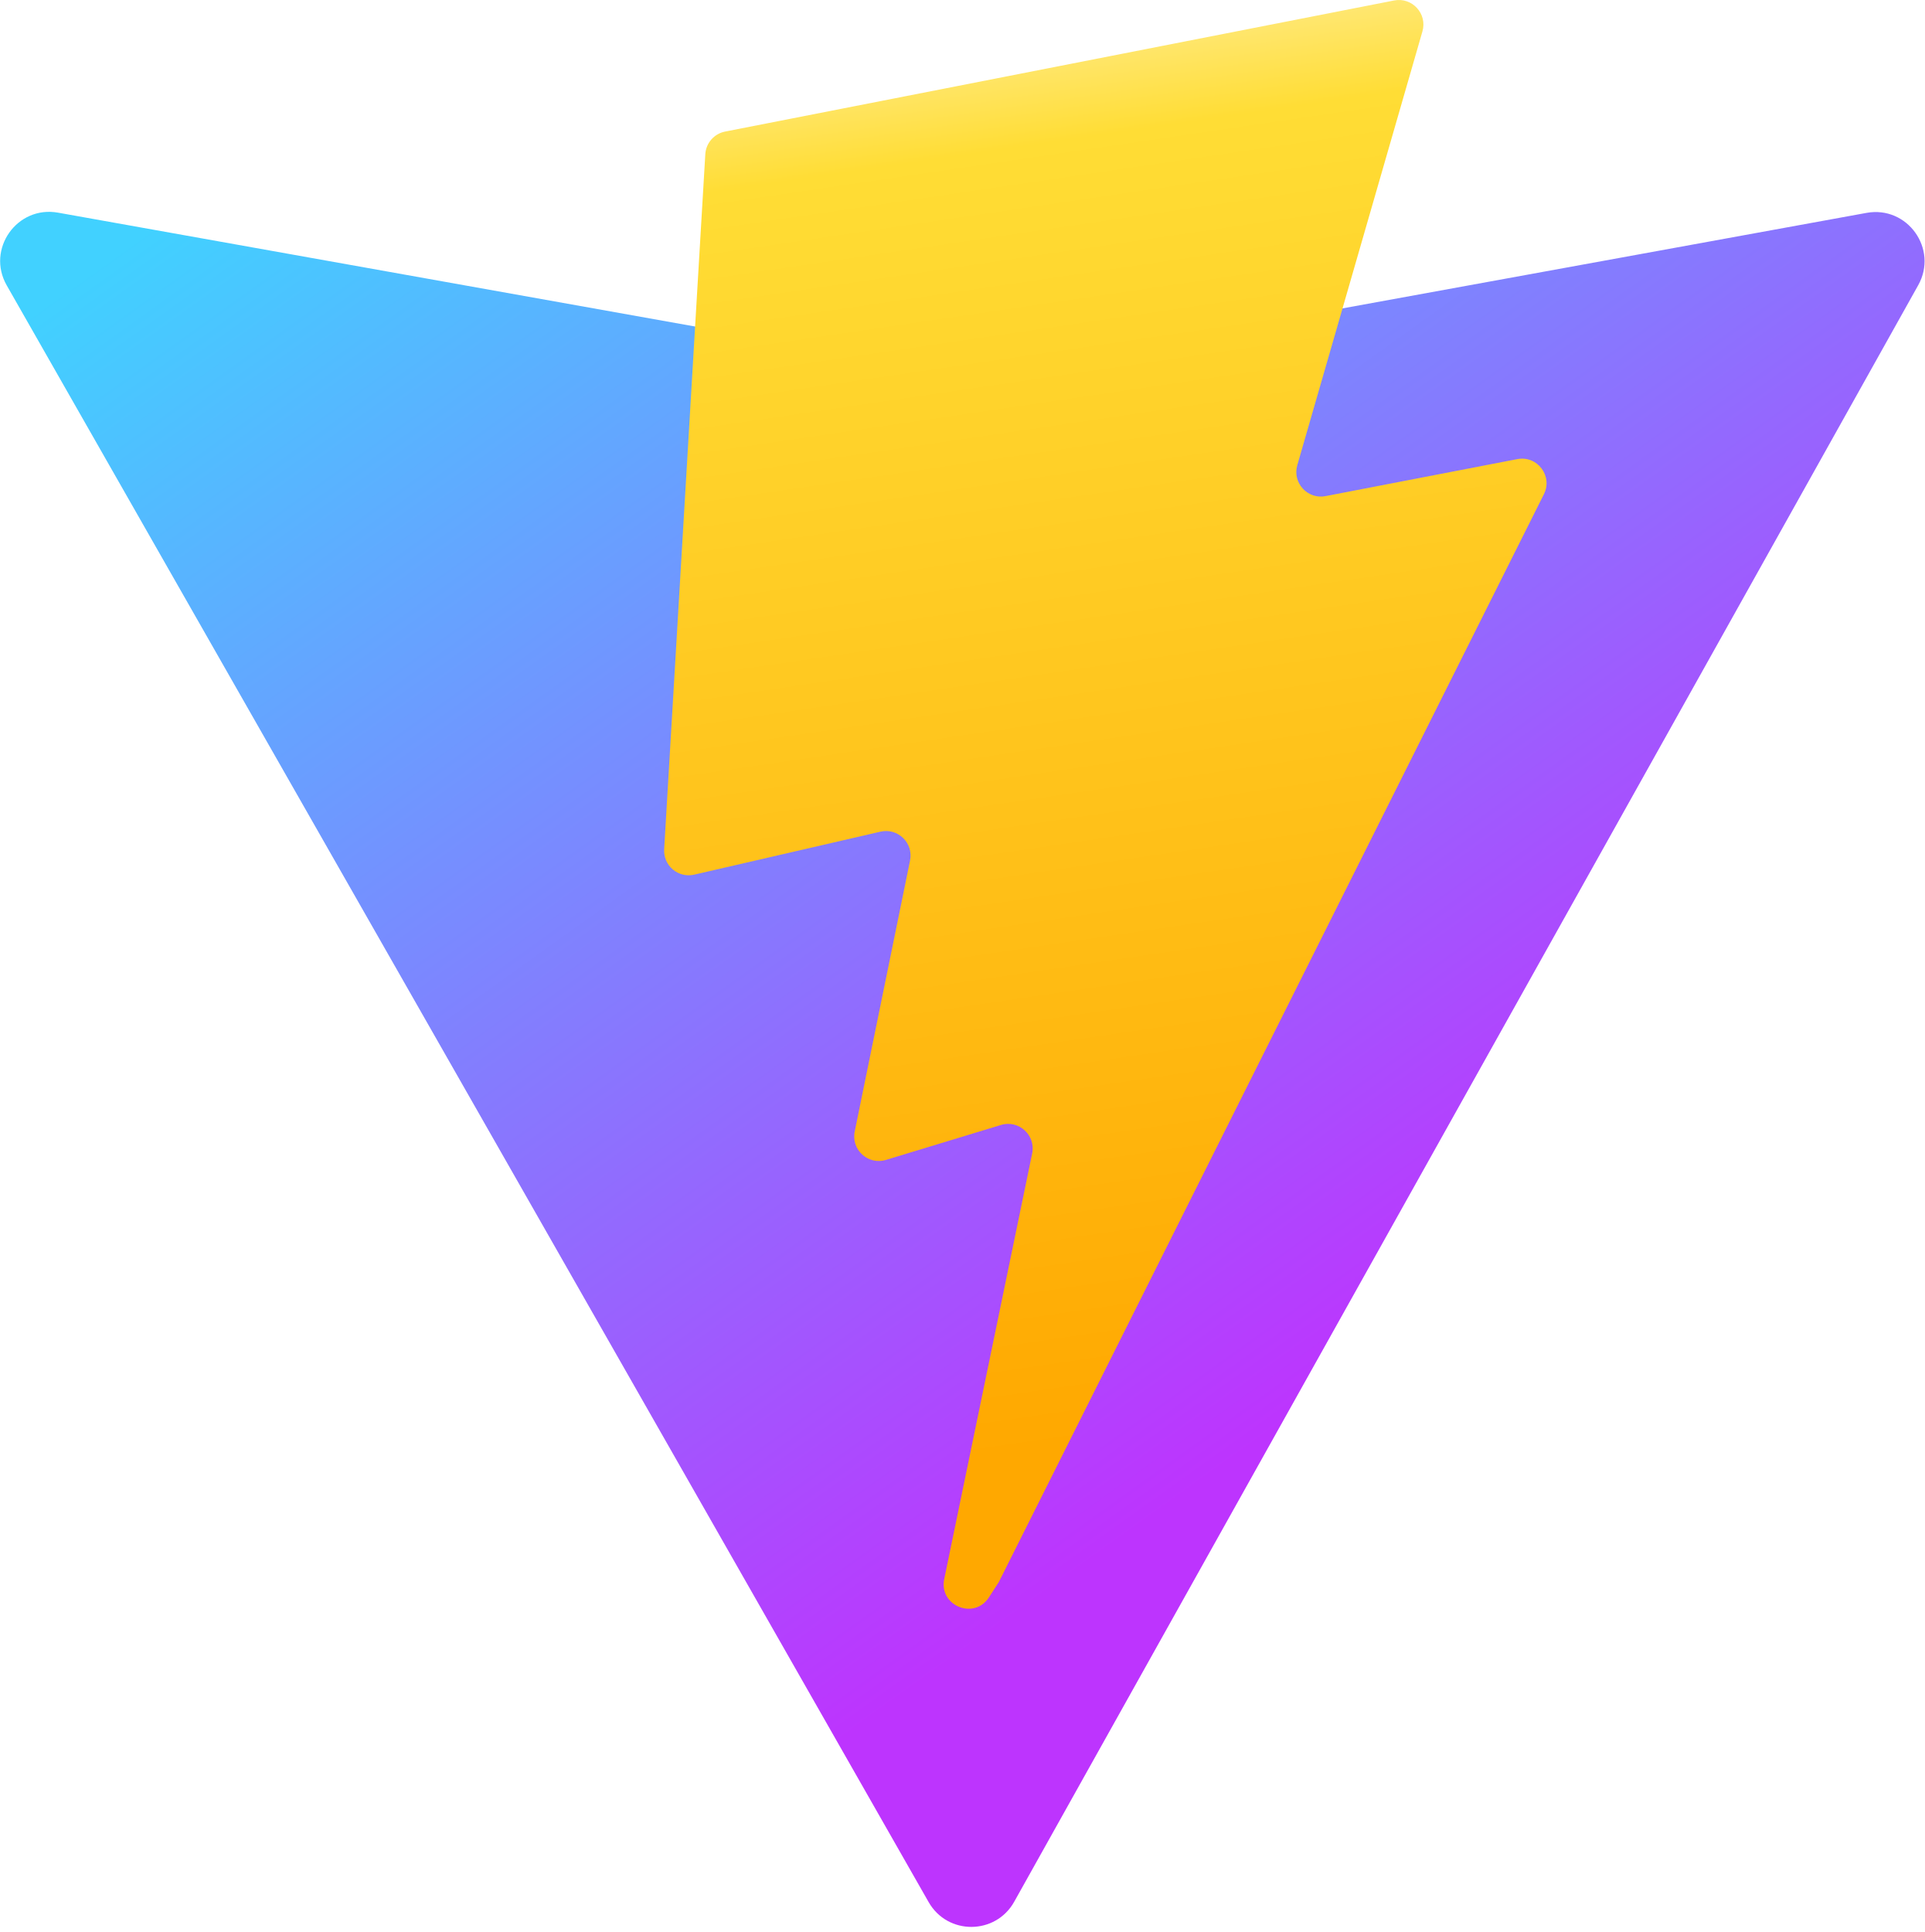
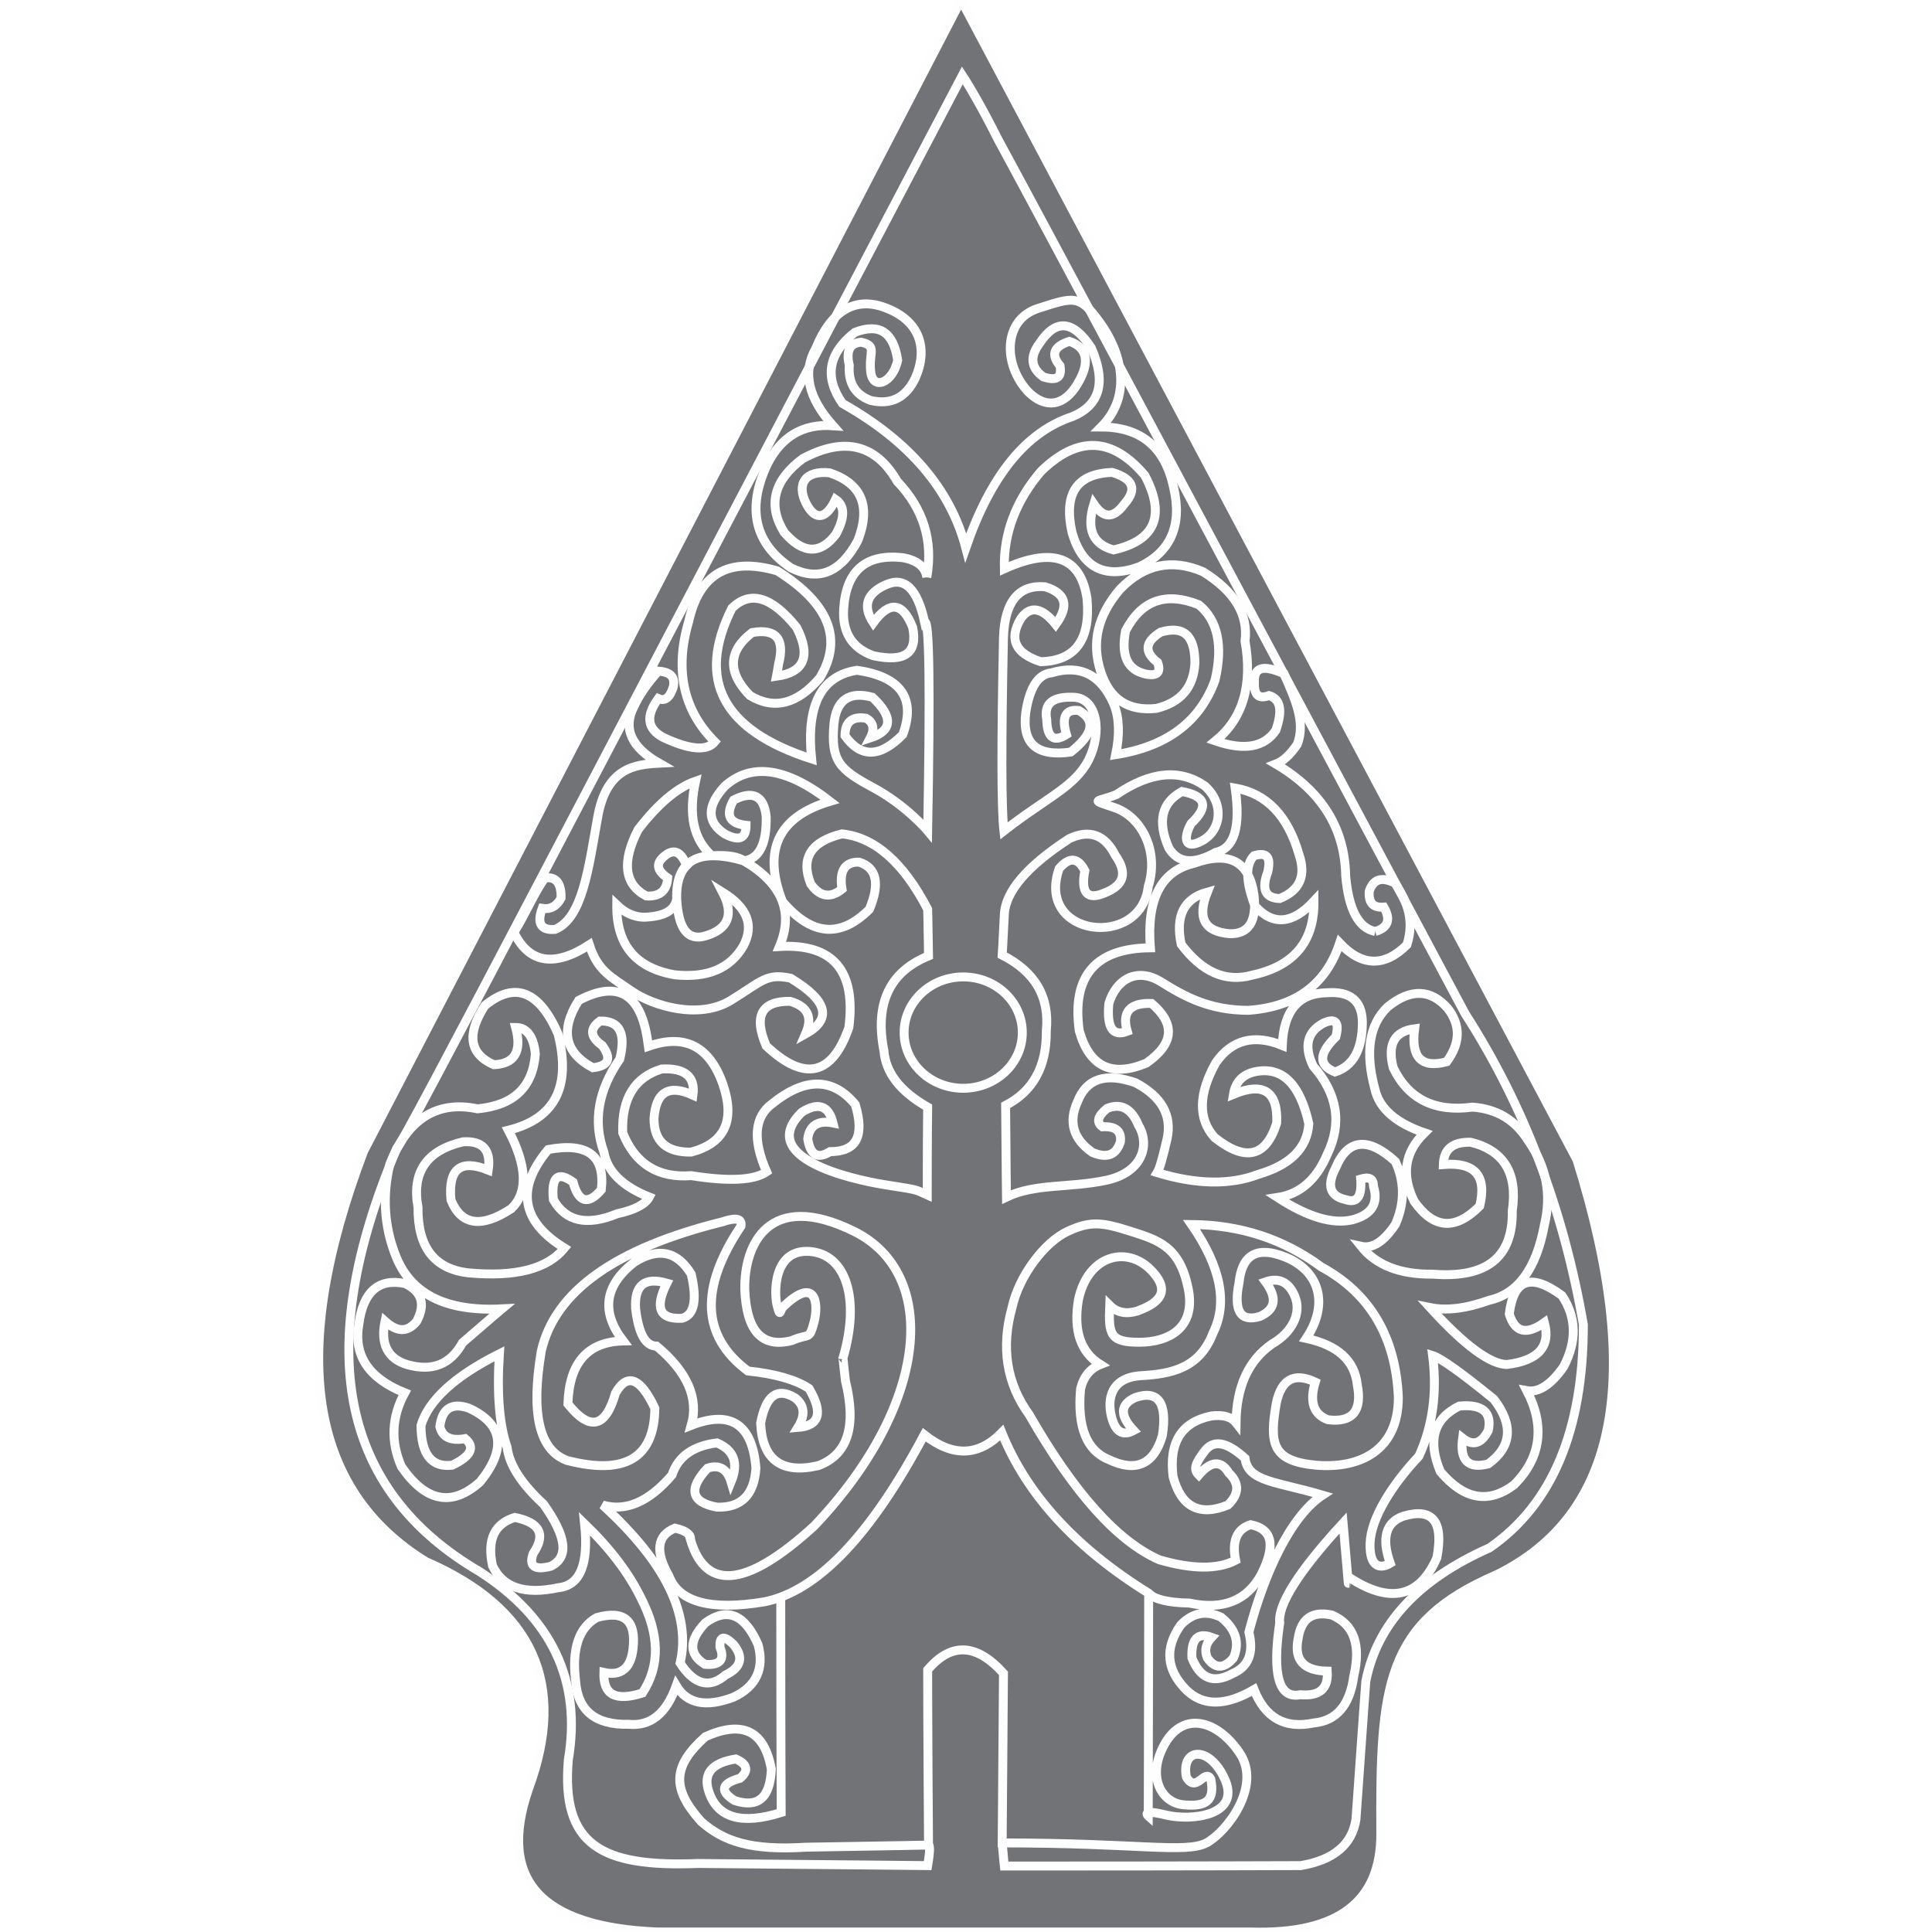
- <svg xmlns="http://www.w3.org/2000/svg" aria-hidden="true" role="img" class="iconify iconify--logos" width="31.88" height="32" preserveAspectRatio="xMidYMid meet" viewBox="0 0 256 257">
+ <svg xmlns="http://www.w3.org/2000/svg" xml:space="preserve" width="4.511in" height="4.511in" version="1.1" style="shape-rendering:geometricPrecision; text-rendering:geometricPrecision; image-rendering:optimizeQuality; fill-rule:evenodd; clip-rule:evenodd" viewBox="0 0 4511 4511">
  <defs>
-     <linearGradient id="IconifyId1813088fe1fbc01fb466" x1="-.828%" x2="57.636%" y1="7.652%" y2="78.411%">
-       <stop offset="0%" stop-color="#41D1FF" />
-       <stop offset="100%" stop-color="#BD34FE" />
-     </linearGradient>
-     <linearGradient id="IconifyId1813088fe1fbc01fb467" x1="43.376%" x2="50.316%" y1="2.242%" y2="89.03%">
-       <stop offset="0%" stop-color="#FFEA83" />
-       <stop offset="8.333%" stop-color="#FFDD35" />
-       <stop offset="100%" stop-color="#FFA800" />
-     </linearGradient>
+     <style type="text/css">
+    
+     .str0 {stroke:#FEFEFE;stroke-width:20.831}
+     .fil1 {fill:none}
+     .fil0 {fill:#727376}
+    
+   </style>
  </defs>
-   <path fill="url(#IconifyId1813088fe1fbc01fb466)" d="M255.153 37.938L134.897 252.976c-2.483 4.44-8.862 4.466-11.382.048L.875 37.958c-2.746-4.814 1.371-10.646 6.827-9.67l120.385 21.517a6.537 6.537 0 0 0 2.322-.004l117.867-21.483c5.438-.991 9.574 4.796 6.877 9.62Z" />
-   <path fill="url(#IconifyId1813088fe1fbc01fb467)" d="M185.432.063L96.44 17.501a3.268 3.268 0 0 0-2.634 3.014l-5.474 92.456a3.268 3.268 0 0 0 3.997 3.378l24.777-5.718c2.318-.535 4.413 1.507 3.936 3.838l-7.361 36.047c-.495 2.426 1.782 4.5 4.151 3.78l15.304-4.649c2.372-.72 4.652 1.36 4.15 3.788l-11.698 56.621c-.732 3.542 3.979 5.473 5.943 2.437l1.313-2.028l72.516-144.72c1.215-2.423-.88-5.186-3.54-4.672l-25.505 4.922c-2.396.462-4.435-1.77-3.759-4.114l16.646-57.705c.677-2.35-1.37-4.583-3.769-4.113Z" />
+   <g id="Layer_x0020_1">
+     <g id="_351846880">
+       <path class="fil0 str0" d="M3224 4281c1,159 -100,236 -303,230 -923,0 -1385,0 -1385,0 -274,-11 -375,-122 -302,-334 91,-245 11,-422 -240,-531 -274,-169 -323,-488 -145,-958 930,-1792 1395,-2688 1395,-2688 959,1806 1438,2708 1438,2708 158,507 96,830 -188,969 -260,112 -272,258 -270,604z" />
+       <path class="fil1 str0" d="M1609 3583c33,134 130,128 292,-20 270,-284 293,-589 93,-688 -199,-98 -257,31 -255,136 4,97 40,137 110,119 41,-18 40,1 52,-44 11,-44 3,-108 -73,-34 -7,7 -6,26 -13,-2 -8,-27 -11,-134 75,-128 86,6 119,111 78,250 -1,-17 0,0 6,52 26,106 6,172 -63,198 -86,20 -131,-13 -135,-99 12,-64 38,-84 79,-60 24,17 26,41 8,70 51,-4 59,-35 26,-91 -30,-20 -77,-34 -143,-41 -108,-81 -113,-193 -16,-338 3,-18 -11,-21 -44,-10 -249,62 -390,162 -422,301 -25,147 -5,232 60,256 136,35 204,-6 205,-122 -34,-72 -65,-83 -92,-35 -23,81 -60,89 -111,25 3,-96 46,-145 129,-147 -52,-68 -44,-129 26,-184 56,-35 100,-26 133,28 14,61 7,95 -21,103 -53,3 -65,-24 -36,-82 -52,-15 -76,5 -73,59 7,59 23,88 49,88 72,60 99,122 81,185 92,-36 143,-3 151,100 -4,62 -34,93 -91,91 -60,-11 -68,-42 -22,-91 28,-9 46,2 55,32 18,-44 7,-74 -33,-91 -56,7 -91,32 -105,75 -54,63 -108,86 -162,70 147,134 207,257 181,369 33,51 69,60 106,28 37,-18 43,-42 18,-72 -22,-21 -32,-19 -31,7 12,29 0,43 -35,40 -38,-23 -38,-56 1,-97 51,-37 92,-20 123,51 15,56 -4,98 -58,123 -64,24 -108,15 -133,-27 -23,65 -60,95 -111,90 -78,2 -119,-32 -124,-101 -9,-75 7,-124 49,-148 64,-18 93,6 85,73 -5,45 -28,64 -68,55 -2,52 27,68 90,48 42,-64 40,-138 -4,-223 -28,-57 -71,-114 -131,-172 10,95 -11,144 -61,149 -79,17 -130,0 -154,-51 -13,-61 4,-98 52,-113 59,12 73,40 43,84 -11,30 3,40 41,30 43,-21 37,-69 -17,-145 -52,-48 -80,-92 -85,-133 -18,-51 -24,-124 -18,-218 -104,52 -165,108 -183,167 0,68 25,99 73,93 44,-21 54,-42 30,-62 -33,6 -53,-3 -59,-28 5,-42 28,-57 68,-43 80,37 88,95 26,172 -66,59 -127,47 -184,-36 -25,-58 -23,-115 8,-172 -85,-34 -120,-88 -107,-161 10,-75 46,-107 108,-94 39,19 48,48 27,88 -21,26 -45,26 -74,0 -11,53 6,87 51,101 59,17 102,0 130,-51 61,-53 92,-79 92,-79 -133,7 -216,-36 -250,-129 -25,-66 -29,-136 -12,-208 41,-106 110,-150 205,-130 84,-8 129,-50 135,-128 -4,-41 -20,-62 -46,-62 15,56 -2,85 -51,87 -57,-25 -64,-71 -21,-138 70,-57 127,-35 171,66 31,123 -7,198 -116,225 44,84 46,145 7,183 -70,46 -117,39 -141,-20 -7,-73 22,-96 87,-70 7,-47 -13,-69 -59,-66 -85,20 -120,71 -105,153 -1,93 38,144 118,153 110,10 184,-9 224,-58 -101,-62 -114,-139 -38,-230 92,-17 133,14 124,94 -31,36 -53,30 -66,-18 -36,-26 -51,-12 -46,41 29,51 78,62 149,33 41,-9 66,-22 75,-39 -63,-25 -98,-60 -106,-105 -26,-72 -13,-145 37,-217 15,-60 0,-90 -46,-89 -25,18 -23,37 5,57 23,31 15,48 -22,52 -65,-35 -77,-87 -33,-157 89,-47 143,-18 160,87 2,13 3,20 3,20 85,-30 143,0 174,89 29,85 4,137 -74,158 -58,1 -87,-25 -87,-78 4,-62 34,-81 91,-55 6,-43 -19,-64 -73,-61 -63,19 -94,69 -91,149 29,73 83,106 160,100 88,14 147,11 176,-9 -33,-75 -29,-128 13,-159 77,-62 142,-61 194,2 22,74 3,110 -59,110 -29,18 -46,8 -52,-30 4,-31 24,-44 59,-37 -10,-41 -35,-49 -73,-25 -107,105 112,156 193,169 81,13 69,10 100,24 0,-136 1,-205 1,-205 -65,-37 -98,-81 -102,-131 -22,-111 13,-185 104,-222 -1,-73 -2,-109 -2,-109 -57,-110 -124,-168 -200,-176 -73,18 -97,57 -73,117 21,30 46,34 73,12 -7,-43 7,-64 40,-63 41,13 49,50 24,110 -68,68 -135,62 -203,-18 -47,-120 -10,-198 111,-234 -102,-79 -184,-91 -246,-35 -42,46 -42,83 0,111 34,18 50,11 50,-20 -39,-4 -49,-24 -29,-59 45,-23 71,-10 76,39 1,64 -16,98 -52,103 89,53 117,119 83,200 125,-7 179,56 162,189 -39,113 -104,127 -193,43 -30,-70 -11,-105 56,-104 41,12 53,37 36,76 63,-35 51,-78 -35,-130 -57,-12 -67,7 -140,52 -74,45 -180,13 -230,-21 -49,-34 -80,-47 -100,-109 -82,53 -141,43 -176,-29 29,-47 47,-92 72,-127 26,-4 39,12 38,47 -10,19 -25,27 -44,24 -13,35 -3,52 30,49 64,-26 78,-142 99,-259 20,-118 86,-126 144,-129 -65,-37 -85,-81 -59,-132 13,-28 32,-55 57,-83 29,2 40,14 35,37 -8,25 -19,34 -35,27 -30,41 -26,71 12,91 62,29 102,32 120,10 -74,-74 -94,-168 -61,-281 25,-112 94,-151 207,-118 121,76 154,159 99,250 -52,61 -107,75 -163,41 -53,-54 -51,-104 5,-147 56,-10 77,15 62,73 -3,19 -5,29 -5,29 65,-9 81,-47 47,-114 -58,-72 -108,-87 -151,-45 -84,168 -22,285 186,352 -13,-125 22,-194 106,-207 102,15 138,65 107,150 -53,54 -98,55 -135,3 0,-32 16,-46 49,-41 17,9 21,25 10,46 52,-17 54,-49 5,-95 -55,-15 -85,7 -90,64 -7,84 12,104 90,146 79,42 129,102 129,102 6,-335 4,-497 -7,-487 -17,-79 -47,-108 -92,-87 -44,20 -53,50 -28,88 38,-52 69,-48 92,11 12,60 -18,82 -92,66 -50,-18 -73,-55 -69,-111 6,-88 52,-127 137,-118 35,6 54,22 57,46" />
+       <path class="fil1 str0" d="M2164 1348c15,-86 -8,-160 -69,-224 -50,-87 -124,-105 -221,-53 -68,51 -82,109 -43,172 44,51 85,52 121,4 21,-39 21,-66 -1,-81 -20,43 -46,54 -69,9 -23,-46 -1,-77 55,-71 75,25 97,78 66,158 -40,75 -91,96 -156,64 -85,-57 -104,-138 -56,-241 33,-66 84,-96 154,-91 -58,-65 -72,-125 -40,-181 34,-84 90,-124 166,-93 76,30 97,93 66,163 -22,46 -57,63 -104,52 -36,-13 -53,-41 -50,-82 -8,-34 1,-52 28,-54 38,9 17,23 22,69 5,45 52,26 63,-27 -10,-66 -43,-87 -100,-65 -62,49 -72,104 -29,166 156,88 252,200 288,337 58,-168 140,-270 248,-306 66,-27 80,-81 45,-161 -43,-65 -83,-68 -121,-10 -23,31 -20,57 9,78 31,10 44,2 39,-26 -22,-26 -15,-45 22,-57 39,13 51,46 19,99 -31,53 -75,59 -115,19 -60,-64 -59,-169 23,-195 82,-26 96,-34 144,33 49,67 78,169 3,244 93,0 149,47 169,140 21,89 -6,151 -79,186 -81,30 -134,3 -158,-80 -20,-91 11,-137 94,-140 49,15 59,39 28,74 -25,34 -48,34 -71,0 -18,59 -2,94 46,107 98,-22 122,-81 73,-174 -76,-90 -156,-93 -242,-10 -59,69 -88,145 -86,228 113,-51 178,-28 193,69 9,97 -27,146 -108,148 -59,-19 -75,-52 -47,-100 22,-32 50,-27 82,13 32,-44 24,-73 -25,-88 -61,-5 -94,34 -97,118 -5,248 -5,399 1,452 101,-79 165,-102 198,-166 32,-65 20,-144 -35,-146 -50,-2 -70,15 -63,52 1,42 16,54 46,35 -12,-41 -2,-60 29,-56 40,23 34,55 -19,97 -79,11 -114,-19 -105,-92 9,-59 29,-90 60,-93 67,-20 116,4 146,74 12,30 14,69 4,117 120,-19 197,-77 232,-174 19,-81 6,-140 -38,-176 -78,-31 -134,-10 -171,61 -11,59 5,92 48,101 26,5 35,-4 27,-27 -32,-25 -30,-48 7,-71 54,-16 80,8 80,72 -3,57 -33,92 -90,106 -66,7 -109,-21 -130,-86 -22,-68 -7,-131 45,-192 57,-59 122,-72 194,-41 74,46 106,100 98,162 18,103 -5,181 -69,233 67,23 114,15 141,-25 16,-46 11,-73 -16,-81 -24,9 -35,-1 -34,-30 -2,-34 17,-44 69,-21 26,60 51,113 31,165 -17,25 -34,40 -50,46 107,63 161,150 163,261 7,79 30,122 69,130" />
+       <path class="fil0 str0" d="M1662 1998c37,-2 62,2 75,12 -107,-31 -160,-1 -157,89 4,70 26,99 68,86 53,-16 66,-50 39,-102 58,36 74,77 49,125 -31,54 -85,76 -161,68 -91,-16 -136,-70 -135,-163 23,22 48,31 74,28 40,-3 62,-17 66,-42 -1,-36 7,-62 23,-78 -13,-34 -31,-41 -54,-20 -18,16 -15,32 10,49 -2,30 -19,44 -50,42 -51,-27 -58,-79 -19,-155 46,-60 91,-98 134,-113 -17,78 -5,136 38,174z" />
+       <path class="fil1 str0" d="M3211 2175c30,-9 37,-28 20,-57 -25,2 -36,-10 -34,-37 9,-28 29,-35 60,-19 29,43 46,87 28,144 -52,52 -105,51 -157,-4 -32,97 -103,149 -213,157 -91,0 -149,-32 -205,-67 -56,-34 -104,-5 -121,51 -5,57 9,78 43,65 -13,-45 6,-67 57,-65 56,48 52,94 -12,139 -81,34 -133,9 -157,-75 -18,-128 38,-193 166,-194 -9,-114 25,-179 101,-197 83,-30 130,-5 141,74 7,62 -13,92 -58,90 -58,-5 -75,-37 -51,-97 -55,15 -75,56 -61,122 49,65 104,89 165,72 98,-21 146,-78 145,-173 -50,54 -96,58 -138,11 -22,-58 -22,-97 -2,-117 30,-9 40,3 32,38 -15,40 -6,61 28,62 47,-19 62,-53 45,-103 -26,-90 -75,-142 -149,-155 13,91 -2,141 -45,150 -52,29 -88,26 -110,-10 -27,-62 -17,-106 31,-132 56,11 63,35 21,75 -17,30 -18,64 26,40 45,-25 52,-87 6,-128 -58,-40 -126,-34 -206,20 -46,19 -66,10 -4,31 62,21 104,101 78,184 -17,147 -264,118 -208,-42 24,-28 44,-26 60,5 -10,52 6,69 46,52 46,-18 54,-47 25,-88 -24,-48 -60,-61 -107,-39 -99,64 -150,124 -152,178 -3,63 -5,94 -5,94 77,39 111,98 103,177 1,83 -31,141 -95,174 1,143 2,214 2,214 67,-32 146,-21 232,-39 86,-18 104,-83 76,-129 -16,-39 -41,-52 -73,-39 -22,18 -26,32 -11,43 31,-2 45,10 42,35 -10,31 -31,39 -65,25 -45,-31 -57,-71 -35,-119 21,-54 66,-68 135,-44 61,32 86,76 74,131 -10,43 -17,69 -23,79 92,28 171,29 236,4 75,-22 114,-61 118,-118 -20,-90 -59,-131 -118,-123 -34,5 -53,23 -58,54 70,-29 104,-7 101,67 -25,80 -73,91 -145,34 -39,-43 -38,-102 3,-175 37,-53 89,-67 155,-40 3,-81 38,-122 104,-123 54,-4 82,18 83,68 0,64 -21,103 -64,117 -39,-16 -38,-43 2,-82 9,-35 -1,-45 -29,-32 -38,20 -46,54 -24,100 57,65 68,134 33,206 -25,59 -63,93 -116,101 71,46 129,63 175,52 45,-12 61,-38 49,-78 0,-18 -10,-23 -30,-17 3,41 -8,57 -35,48 -37,-8 -45,-33 -23,-75 28,-67 75,-72 139,-14 22,48 22,97 0,147 -27,40 -53,57 -80,51 35,44 91,66 167,65 126,10 188,-39 186,-148 13,-88 -20,-141 -97,-160 -42,-1 -63,16 -64,52 74,-6 102,26 85,97 -57,57 -107,54 -153,-11 -30,-61 -23,-114 24,-160 -67,-23 -106,-57 -116,-103 -23,-86 -13,-150 30,-191 53,-43 100,-42 140,3 31,40 30,81 -2,125 -59,16 -84,-10 -75,-77 -47,6 -64,36 -50,91 35,73 97,104 185,92 57,4 100,30 130,78 43,61 55,126 38,197 -19,103 -62,161 -129,176 -53,19 -99,25 -138,17 80,88 140,132 179,133 74,-9 103,-42 88,-98 -42,30 -69,23 -82,-20 10,-82 51,-96 123,-43 34,51 35,106 4,166 -30,43 -59,61 -86,56 43,83 33,157 -30,220 -60,45 -117,34 -172,-31 -30,-72 -16,-123 44,-153 54,-5 77,14 68,57 -16,31 -36,37 -60,18 -7,52 13,72 60,60 55,-40 59,-91 13,-151 -76,-62 -124,-96 -143,-102 11,87 0,165 -32,235 -63,67 -112,145 -114,203 -2,57 24,61 47,47 -21,-59 -10,-96 31,-110 68,-20 94,12 78,97 -41,94 -111,109 -208,44 3,42 0,0 -11,-125 -104,113 -153,191 -148,233 -18,122 -2,178 48,168 45,4 66,-14 63,-55 -55,-1 -78,-26 -68,-76 7,-47 33,-65 79,-55 51,22 68,69 51,142 -9,68 -40,105 -94,110 -67,14 -113,-12 -139,-78 -67,39 -120,39 -159,0 -46,-47 -50,-97 -12,-151 27,-28 58,-35 94,-18 35,28 44,60 29,95 -22,26 -43,26 -61,0 -7,-17 -4,-33 10,-48 -33,-12 -48,4 -46,48 19,48 50,61 94,37 38,-16 51,-48 39,-97 35,-135 97,-271 172,-320 -108,-32 -174,-31 -181,-86 -45,-41 -75,-43 -95,-16 -20,27 -27,41 -13,55 28,-33 52,-35 70,-5 25,24 25,49 -2,75 -66,27 -109,5 -128,-66 -10,-81 20,-128 90,-142 27,-3 46,2 57,16 1,-83 28,-145 84,-184 47,-27 70,-72 53,-112 -17,-40 -45,-41 -68,-33 28,38 23,65 -14,81 -45,13 -61,-13 -48,-79 6,-57 34,-90 110,-59 77,32 101,108 47,189 74,16 113,52 119,108 12,61 -11,89 -68,82 -34,-12 -44,-42 -30,-88 -49,-23 -79,-7 -91,49 -16,94 -11,135 92,145 104,9 193,-35 193,-158 -6,-141 -66,-243 -180,-305 -88,-65 -189,-98 -303,-99 69,100 85,184 50,254 -31,81 -96,95 -167,99 -71,4 -80,54 -70,95 9,36 26,47 52,33 -33,-35 -32,-61 4,-77 53,-18 75,12 63,89 -20,68 -62,86 -125,56 -52,-21 -74,-76 -66,-165 7,-29 23,-48 46,-57 -46,-29 -63,-79 -51,-151 22,-105 113,-127 169,-70 56,57 6,82 -31,96 -26,8 -48,4 -65,-13 -3,68 1,86 69,86 67,0 134,-32 114,-127 -20,-96 -68,-111 -134,-132 -66,-21 -93,-25 -147,0 -54,25 -114,104 -130,178 -26,93 -13,177 40,250 105,183 206,296 304,339 76,22 136,23 178,1 -9,-45 3,-73 35,-83 51,10 59,48 25,116 -33,61 -89,84 -168,67 -51,-1 -82,-9 -95,-23 -171,-106 -285,-231 -343,-375 -55,56 -115,57 -181,5 -125,235 -249,365 -373,390 -125,21 -200,1 -223,-60 -33,-58 -28,-95 14,-112 27,6 38,16 36,27" />
+       <path class="fil1 str0" d="M1823 3729c0,332 1,499 1,503 -92,29 -149,13 -169,-49 -14,-42 7,-67 63,-76 27,12 31,27 10,45 -44,12 -48,30 -13,52 55,18 83,-6 86,-73 -16,-90 -67,-115 -154,-76 -76,68 -80,120 -10,198 53,47 117,68 245,60 191,-3 286,-5 286,-5 -2,-273 -2,-409 -2,-409 55,-65 114,-62 177,8 -2,264 -3,396 -3,396 318,0 428,25 477,0 48,-26 129,-132 78,-209 -51,-77 -131,-100 -175,-23 -44,77 -8,139 44,143 53,5 73,-10 63,-60 -14,-26 -34,35 -57,-5 -13,-70 56,-74 91,8 34,82 -78,95 -138,81 -61,-15 -42,2 -42,2 1,-347 1,-520 1,-520" />
+       <path class="fil1 str0" d="M2340 4303c3,36 5,54 5,54 461,0 692,-1 692,-1 77,-13 120,-49 129,-108 15,-214 23,-322 23,-322 26,-134 122,-238 289,-312 146,-101 219,-274 219,-521 -47,-271 -139,-513 -276,-726 -630,-1181 -993,-1862 -1091,-2042 -48,-96 -83,-149 -83,-149 -869,1653 -1303,2490 -1321,2506 -197,467 -133,796 193,987 170,109 239,256 208,440 -17,199 77,251 302,242 358,3 537,5 537,5 6,-36 6,-52 -1,-48" />
+       <ellipse class="fil0 str0" cx="2249" cy="2411" rx="138" ry="130" />
+     </g>
+   </g>
</svg>
